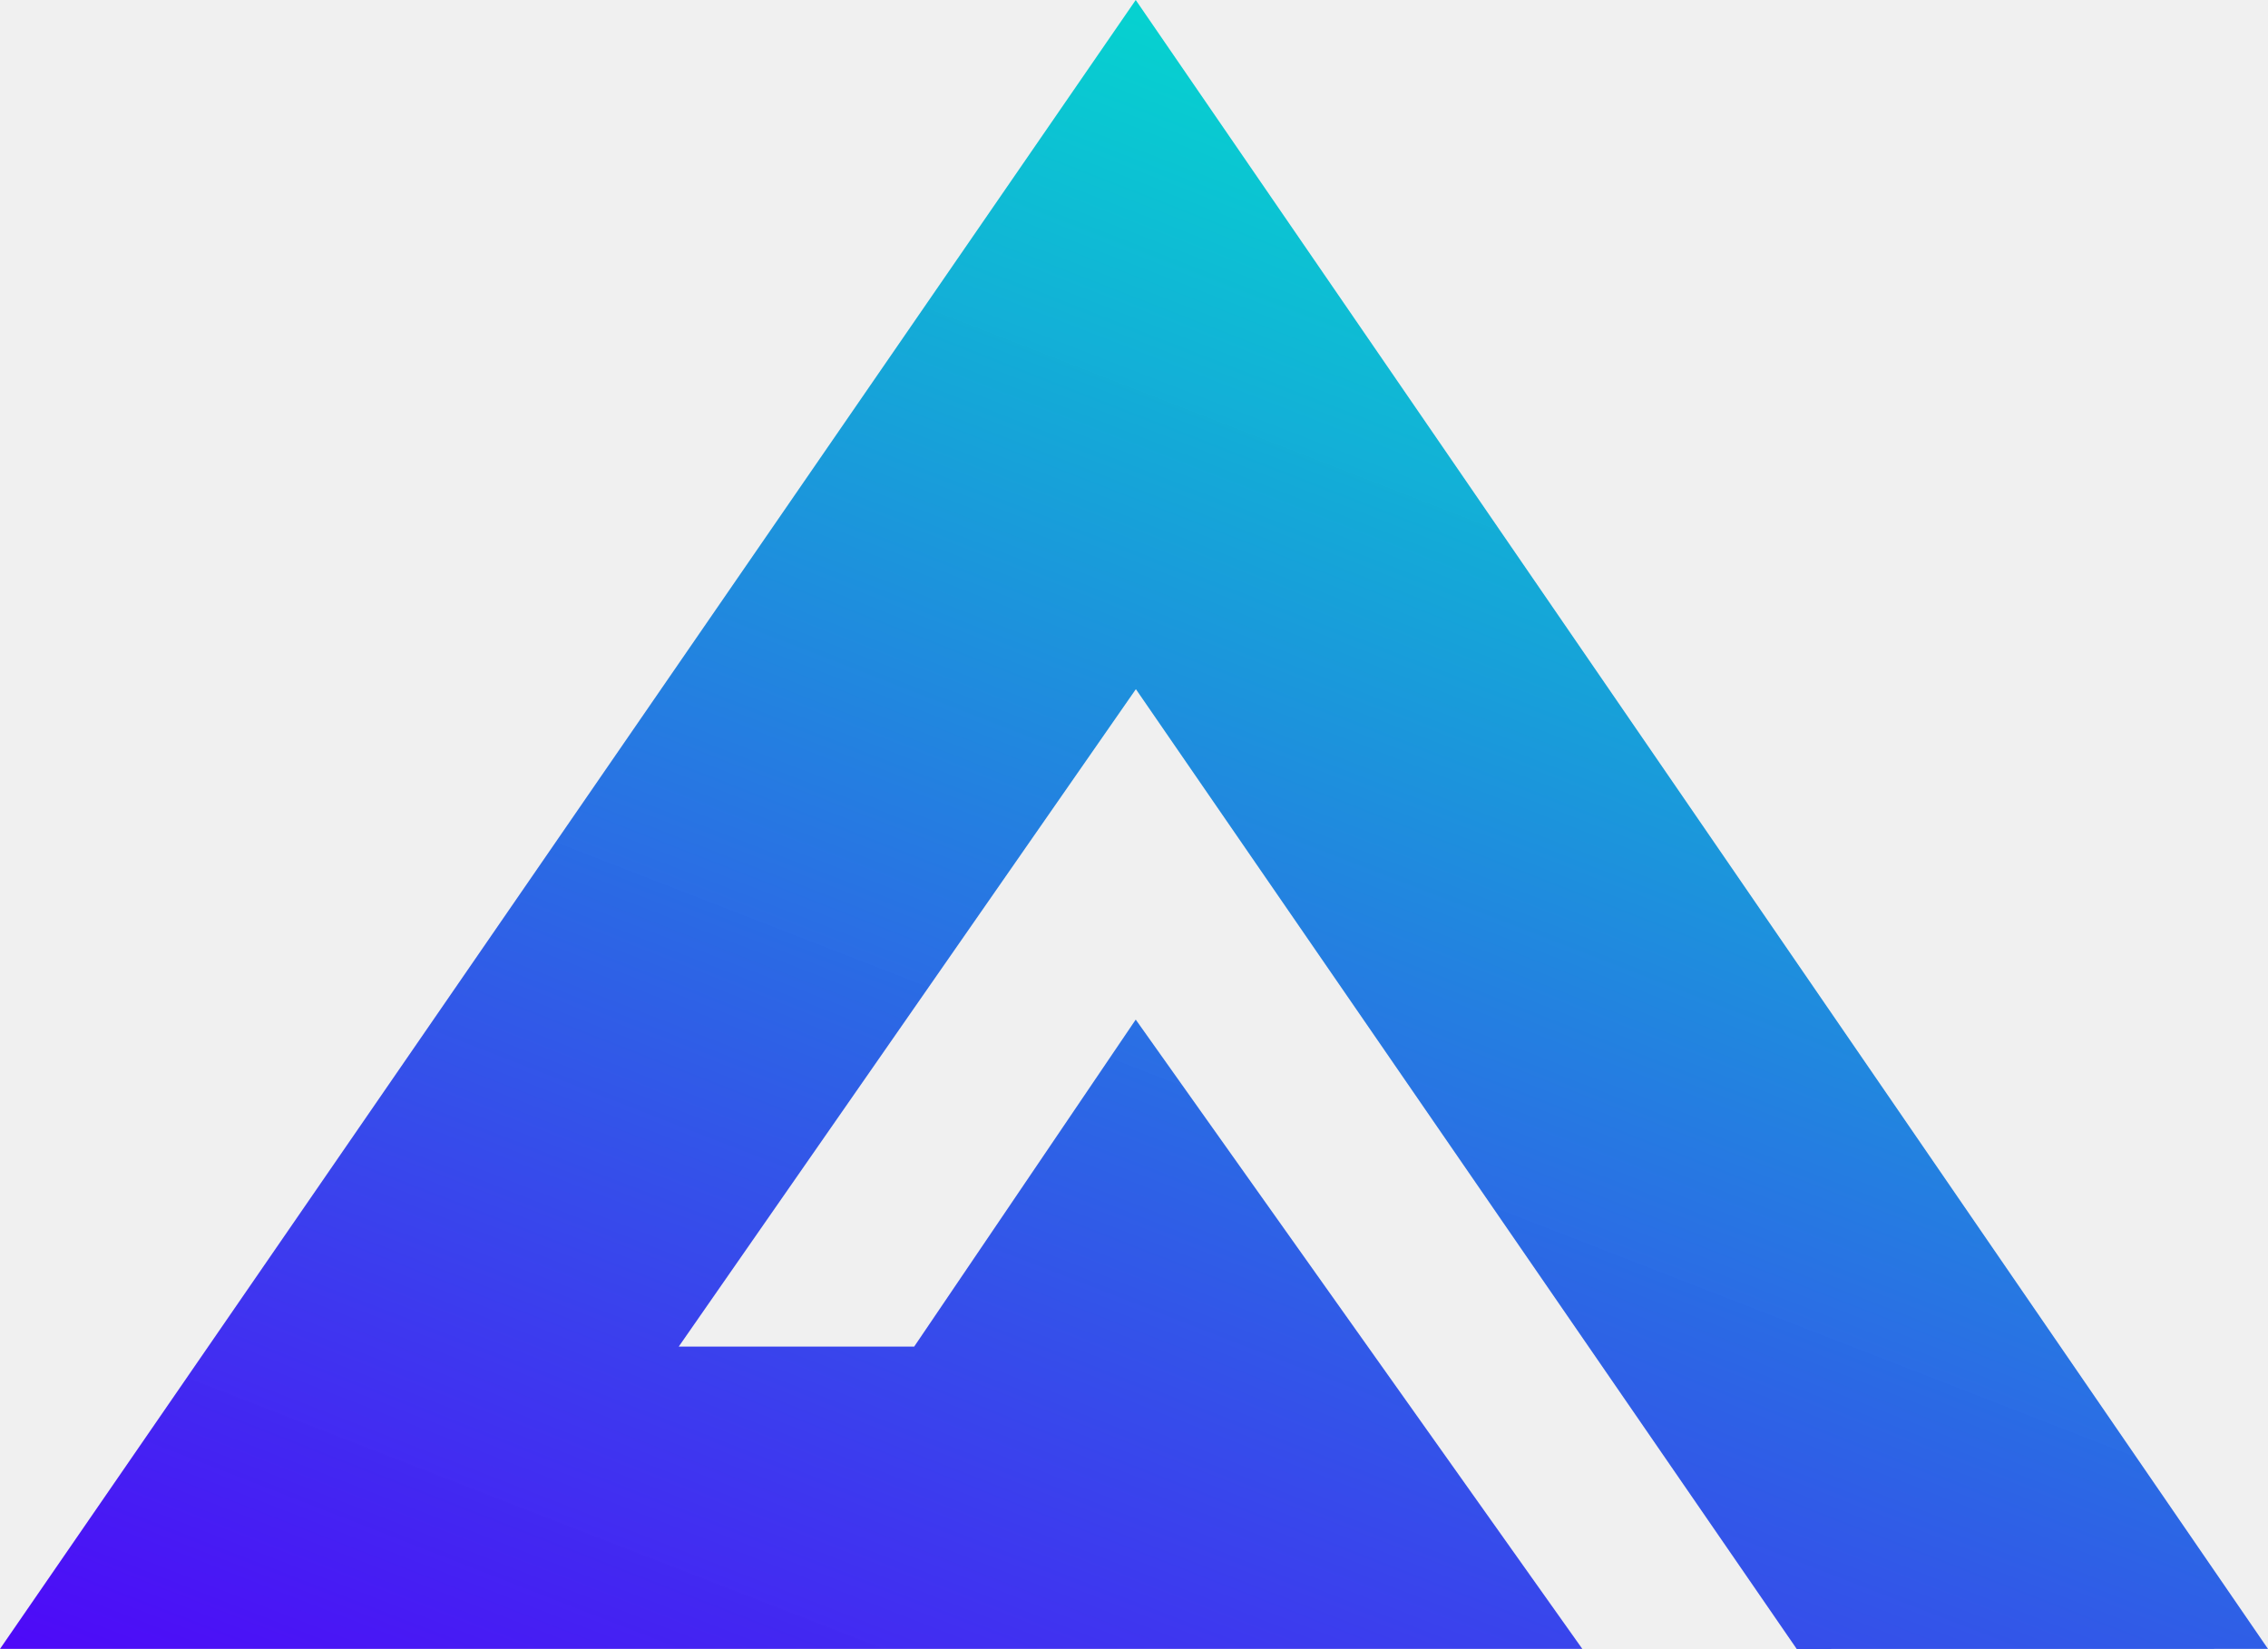
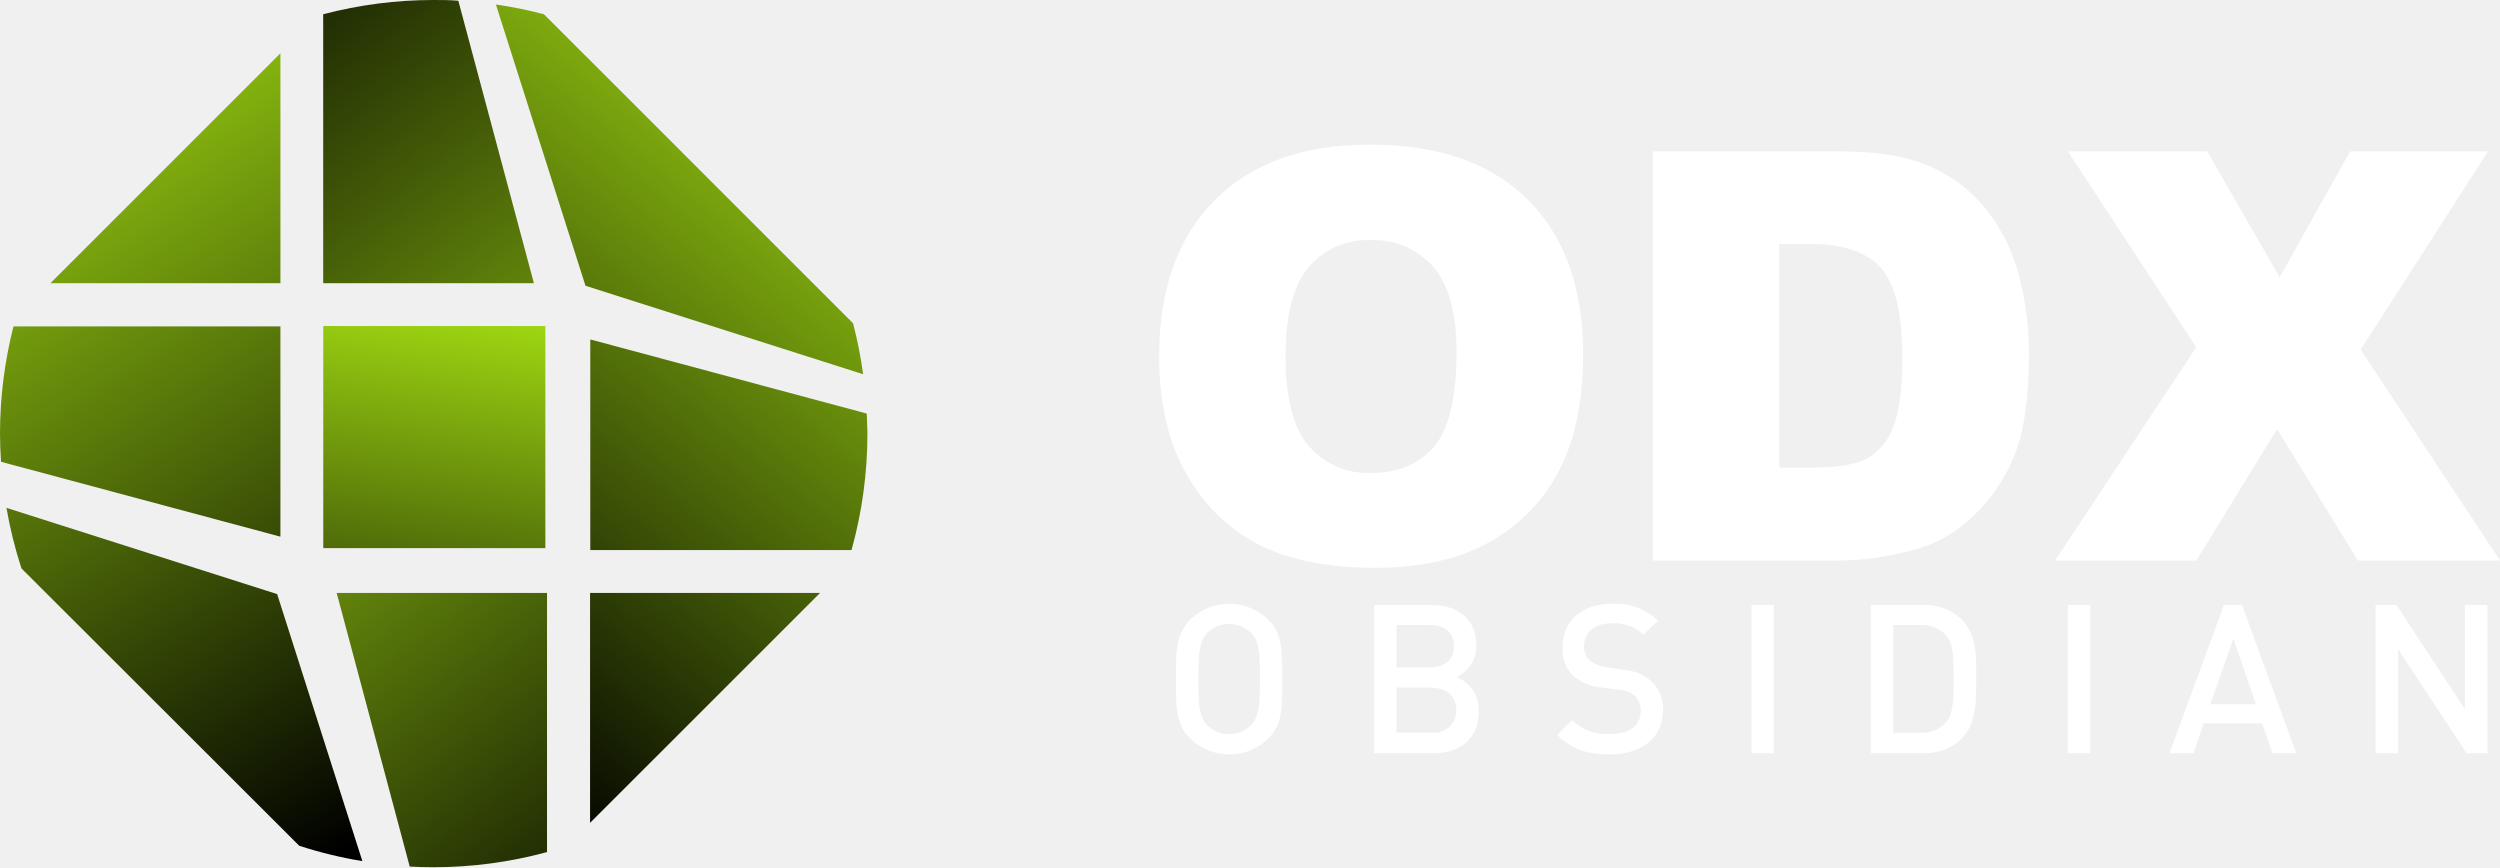
- <svg xmlns="http://www.w3.org/2000/svg" height="21.462" viewBox="0 0 29.515 21.462" width="29.515">
-   <linearGradient id="a" gradientUnits="objectBoundingBox" x1=".536" x2=".011" y1=".026" y2="1">
-     <stop offset="0" stop-color="#03d1cf" stop-opacity=".988" />
-     <stop offset="1" stop-color="#4e09f8" />
-   </linearGradient>
-   <path d="m555.182 717.462-14.735-21.462-14.78 21.462h20.592l-5.812-8.191-2.883 4.256h-3.064l5.949-8.557 8.6 12.493z" fill="url(#a)" transform="translate(-525.667 -696)" />
+ <svg xmlns="http://www.w3.org/2000/svg" xmlns:xlink="http://www.w3.org/1999/xlink" viewBox="0 0 360 124.88">
+   <defs>
+     <style>.cls-1{fill:url(#未命名的渐变_12);}.cls-2{fill:url(#未命名的渐变_12-2);}.cls-3{fill:url(#未命名的渐变_12-3);}.cls-4{fill:url(#未命名的渐变_12-4);}.cls-5{fill:url(#未命名的渐变_12-5);}.cls-6{fill:url(#未命名的渐变_12-6);}.cls-7{fill:url(#未命名的渐变_12-7);}.cls-8{fill:url(#未命名的渐变_12-8);}.cls-9{fill:url(#未命名的渐变_12-9);}.cls-10{fill:#fff;}.cls-11{opacity:0.98;}</style>
+     <linearGradient id="未命名的渐变_12" x1="66.68" y1="31.61" x2="55.46" y2="116.43" gradientUnits="userSpaceOnUse">
+       <stop offset="0" stop-color="#bcff15" />
+       <stop offset="1" />
+     </linearGradient>
+     <linearGradient id="未命名的渐变_12-2" x1="3283.28" y1="1212.55" x2="3264.13" y2="1357.27" gradientTransform="translate(-3170.37 1490.67) rotate(-45)" xlink:href="#未命名的渐变_12" />
+     <linearGradient id="未命名的渐变_12-3" x1="161.93" y1="12.57" x2="75" y2="117.36" xlink:href="#未命名的渐变_12" />
+     <linearGradient id="未命名的渐变_12-4" x1="131.2" y1="-12.93" x2="44.26" y2="91.86" xlink:href="#未命名的渐变_12" />
+     <linearGradient id="未命名的渐变_12-5" x1="-30.44" y1="0.75" x2="46.71" y2="123.96" xlink:href="#未命名的渐变_12" />
+     <linearGradient id="未命名的渐变_12-6" x1="152.78" y1="4.98" x2="65.85" y2="109.77" xlink:href="#未命名的渐变_12" />
+     <linearGradient id="未命名的渐变_12-7" x1="-2991.83" y1="7889.09" x2="-3010.97" y2="8033.81" gradientTransform="translate(3579.78 7793.53) rotate(135)" xlink:href="#未命名的渐变_12" />
+     <linearGradient id="未命名的渐变_12-8" x1="-2.02" y1="-17.04" x2="75.13" y2="106.16" xlink:href="#未命名的渐变_12" />
+     <linearGradient id="未命名的渐变_12-9" x1="-19.19" y1="-6.29" x2="57.96" y2="116.92" xlink:href="#未命名的渐变_12" />
+   </defs>
+   <g id="图层_2" data-name="图层 2">
+     <g id="图层_1-2" data-name="图层 1">
+       <polygon class="cls-1" points="46.55 46.95 46.55 78.93 46.55 78.93 78.53 78.93 78.53 46.95 46.55 46.95" />
+       <path class="cls-2" d="M48.48,85.38,59,124.79c1.13.06,2.26.09,3.4.09a62.24,62.24,0,0,0,16.37-2.18V85.38Z" />
+       <polygon class="cls-3" points="84.97 118.49 118.09 85.38 84.97 85.38 84.97 118.49" />
+       <path class="cls-4" d="M124.29,53.89a61.07,61.07,0,0,0-1.45-7.34L78.33,2.05A61,61,0,0,0,71.41.65l12.9,40.5Z" />
+       <path class="cls-5" d="M.93,73.13a62.06,62.06,0,0,0,2.16,8.72l40,39.94A61.29,61.29,0,0,0,52.18,124L39.91,85.55Z" />
+       <path class="cls-6" d="M124.81,59.55,85,48.88V79.21h37.62a62.69,62.69,0,0,0,2.29-16.77C124.88,61.47,124.86,60.51,124.81,59.55Z" />
+       <path class="cls-7" d="M76.88,40.78,66,.11C64.81,0,63.63,0,62.44,0a62.71,62.71,0,0,0-15.9,2.05V40.78Z" />
+       <polygon class="cls-8" points="7.26 40.78 40.38 40.78 40.38 7.67 7.26 40.78" />
+       <path class="cls-9" d="M40.38,47H1.94A62.73,62.73,0,0,0,0,62.44c0,1.37.06,2.72.15,4.06L40.38,77.28Z" />
+       <path class="cls-10" d="M166.92,51.3q0-14.43,8-22.47t22.38-8q14.72,0,22.67,7.89t8,22.13q0,10.34-3.48,16.94a24.73,24.73,0,0,1-10.05,10.29q-6.57,3.67-16.37,3.68-10,0-16.5-3.18A24.75,24.75,0,0,1,171,68.5Q166.92,61.63,166.92,51.3Zm18.2.08q0,8.92,3.32,12.82a11.22,11.22,0,0,0,9,3.9q5.86,0,9.09-3.82t3.21-13.7q0-8.32-3.35-12.16a11.49,11.49,0,0,0-9.11-3.84,11,11,0,0,0-8.84,3.9Q185.13,42.38,185.12,51.38Z" />
+       <path class="cls-10" d="M238,21.8h27q8,0,12.92,2.17a21.07,21.07,0,0,1,8.14,6.23,25.91,25.91,0,0,1,4.66,9.45,44,44,0,0,1,1.45,11.41q0,9.45-2.15,14.65a24.36,24.36,0,0,1-6,8.72,19.37,19.37,0,0,1-8.2,4.68,41.88,41.88,0,0,1-10.85,1.61H238Zm18.2,13.34v32.2h4.47c3.8,0,6.51-.42,8.11-1.27a8.57,8.57,0,0,0,3.78-4.42q1.37-3.15,1.37-10.23,0-9.36-3.06-12.82t-10.12-3.46Z" />
+       <path class="cls-10" d="M297.78,21.8h20.06l10.43,18.13L338.42,21.8h19.85L339.93,50.34,360,80.72H339.54L327.91,61.79,316.27,80.72H295.93L316.26,50Z" />
+       <g class="cls-11">
+         <path class="cls-10" d="M182.63,106.36a8.05,8.05,0,0,1-11.23,0c-2.1-2.1-2.07-4.47-2.07-8.57s0-6.48,2.07-8.57a8.05,8.05,0,0,1,11.23,0c2.1,2.09,2,4.46,2,8.57S184.73,104.26,182.63,106.36Zm-2.45-15.2a4.51,4.51,0,0,0-6.36,0c-1,1.14-1.26,2.34-1.26,6.63s.21,5.48,1.26,6.62a4.49,4.49,0,0,0,6.36,0c1-1.14,1.26-2.34,1.26-6.62S181.23,92.3,180.18,91.16Z" />
+         <path class="cls-10" d="M206.49,108.46h-8.63V87.12h8.3c4,0,6.45,2.25,6.45,5.84a4.84,4.84,0,0,1-2.88,4.53,5.07,5.07,0,0,1,3.21,4.94C212.94,106.36,210.27,108.46,206.49,108.46ZM205.89,90H201.1v6.11h4.79c2.07,0,3.48-1.08,3.48-3.06S208,90,205.89,90Zm.3,9H201.1v6.5h5.09a3.17,3.17,0,0,0,3.51-3.27C209.7,100.4,208.44,99.05,206.19,99.05Z" />
+         <path class="cls-10" d="M231.79,108.64c-3.21,0-5.52-.75-7.55-2.82l2.15-2.13a7,7,0,0,0,5.46,2c2.79,0,4.4-1.2,4.4-3.27a2.87,2.87,0,0,0-.83-2.21,3.71,3.71,0,0,0-2.34-.9L230.56,99a7.31,7.31,0,0,1-4.05-1.71A5.31,5.31,0,0,1,225,93.2c0-3.71,2.69-6.26,7.13-6.26a8.87,8.87,0,0,1,6.62,2.43l-2.07,2A6.27,6.27,0,0,0,232,89.76c-2.52,0-3.9,1.43-3.9,3.32a2.54,2.54,0,0,0,.81,2,4.77,4.77,0,0,0,2.4,1l2.43.36a7,7,0,0,1,4,1.59,5.58,5.58,0,0,1,1.74,4.37C239.46,106.3,236.25,108.64,231.79,108.64Z" />
+         <path class="cls-10" d="M252.2,108.46V87.12h3.24v21.34Z" />
+         <path class="cls-10" d="M282.41,106.45a7.6,7.6,0,0,1-5.51,2h-7.5V87.12h7.5a7.6,7.6,0,0,1,5.51,2c2.31,2.3,2.16,5.42,2.16,8.51S284.72,104.14,282.41,106.45Zm-2.22-15A4.61,4.61,0,0,0,276.57,90h-3.93v15.52h3.93a4.58,4.58,0,0,0,3.62-1.44c1.11-1.23,1.14-3.53,1.14-6.47S281.3,92.69,280.19,91.46Z" />
+         <path class="cls-10" d="M297.76,108.46V87.12H301v21.34Z" />
+         <path class="cls-10" d="M327.22,108.46l-1.47-4.29h-8.42l-1.47,4.29h-3.45l7.83-21.34h2.6l7.83,21.34Zm-5.61-16.52-3.32,9.47h6.56Z" />
+         <path class="cls-10" d="M355.18,108.46l-9.86-15v15h-3.23V87.12h3l9.86,15v-15h3.24v21.34Z" />
+       </g>
+     </g>
+   </g>
</svg>
